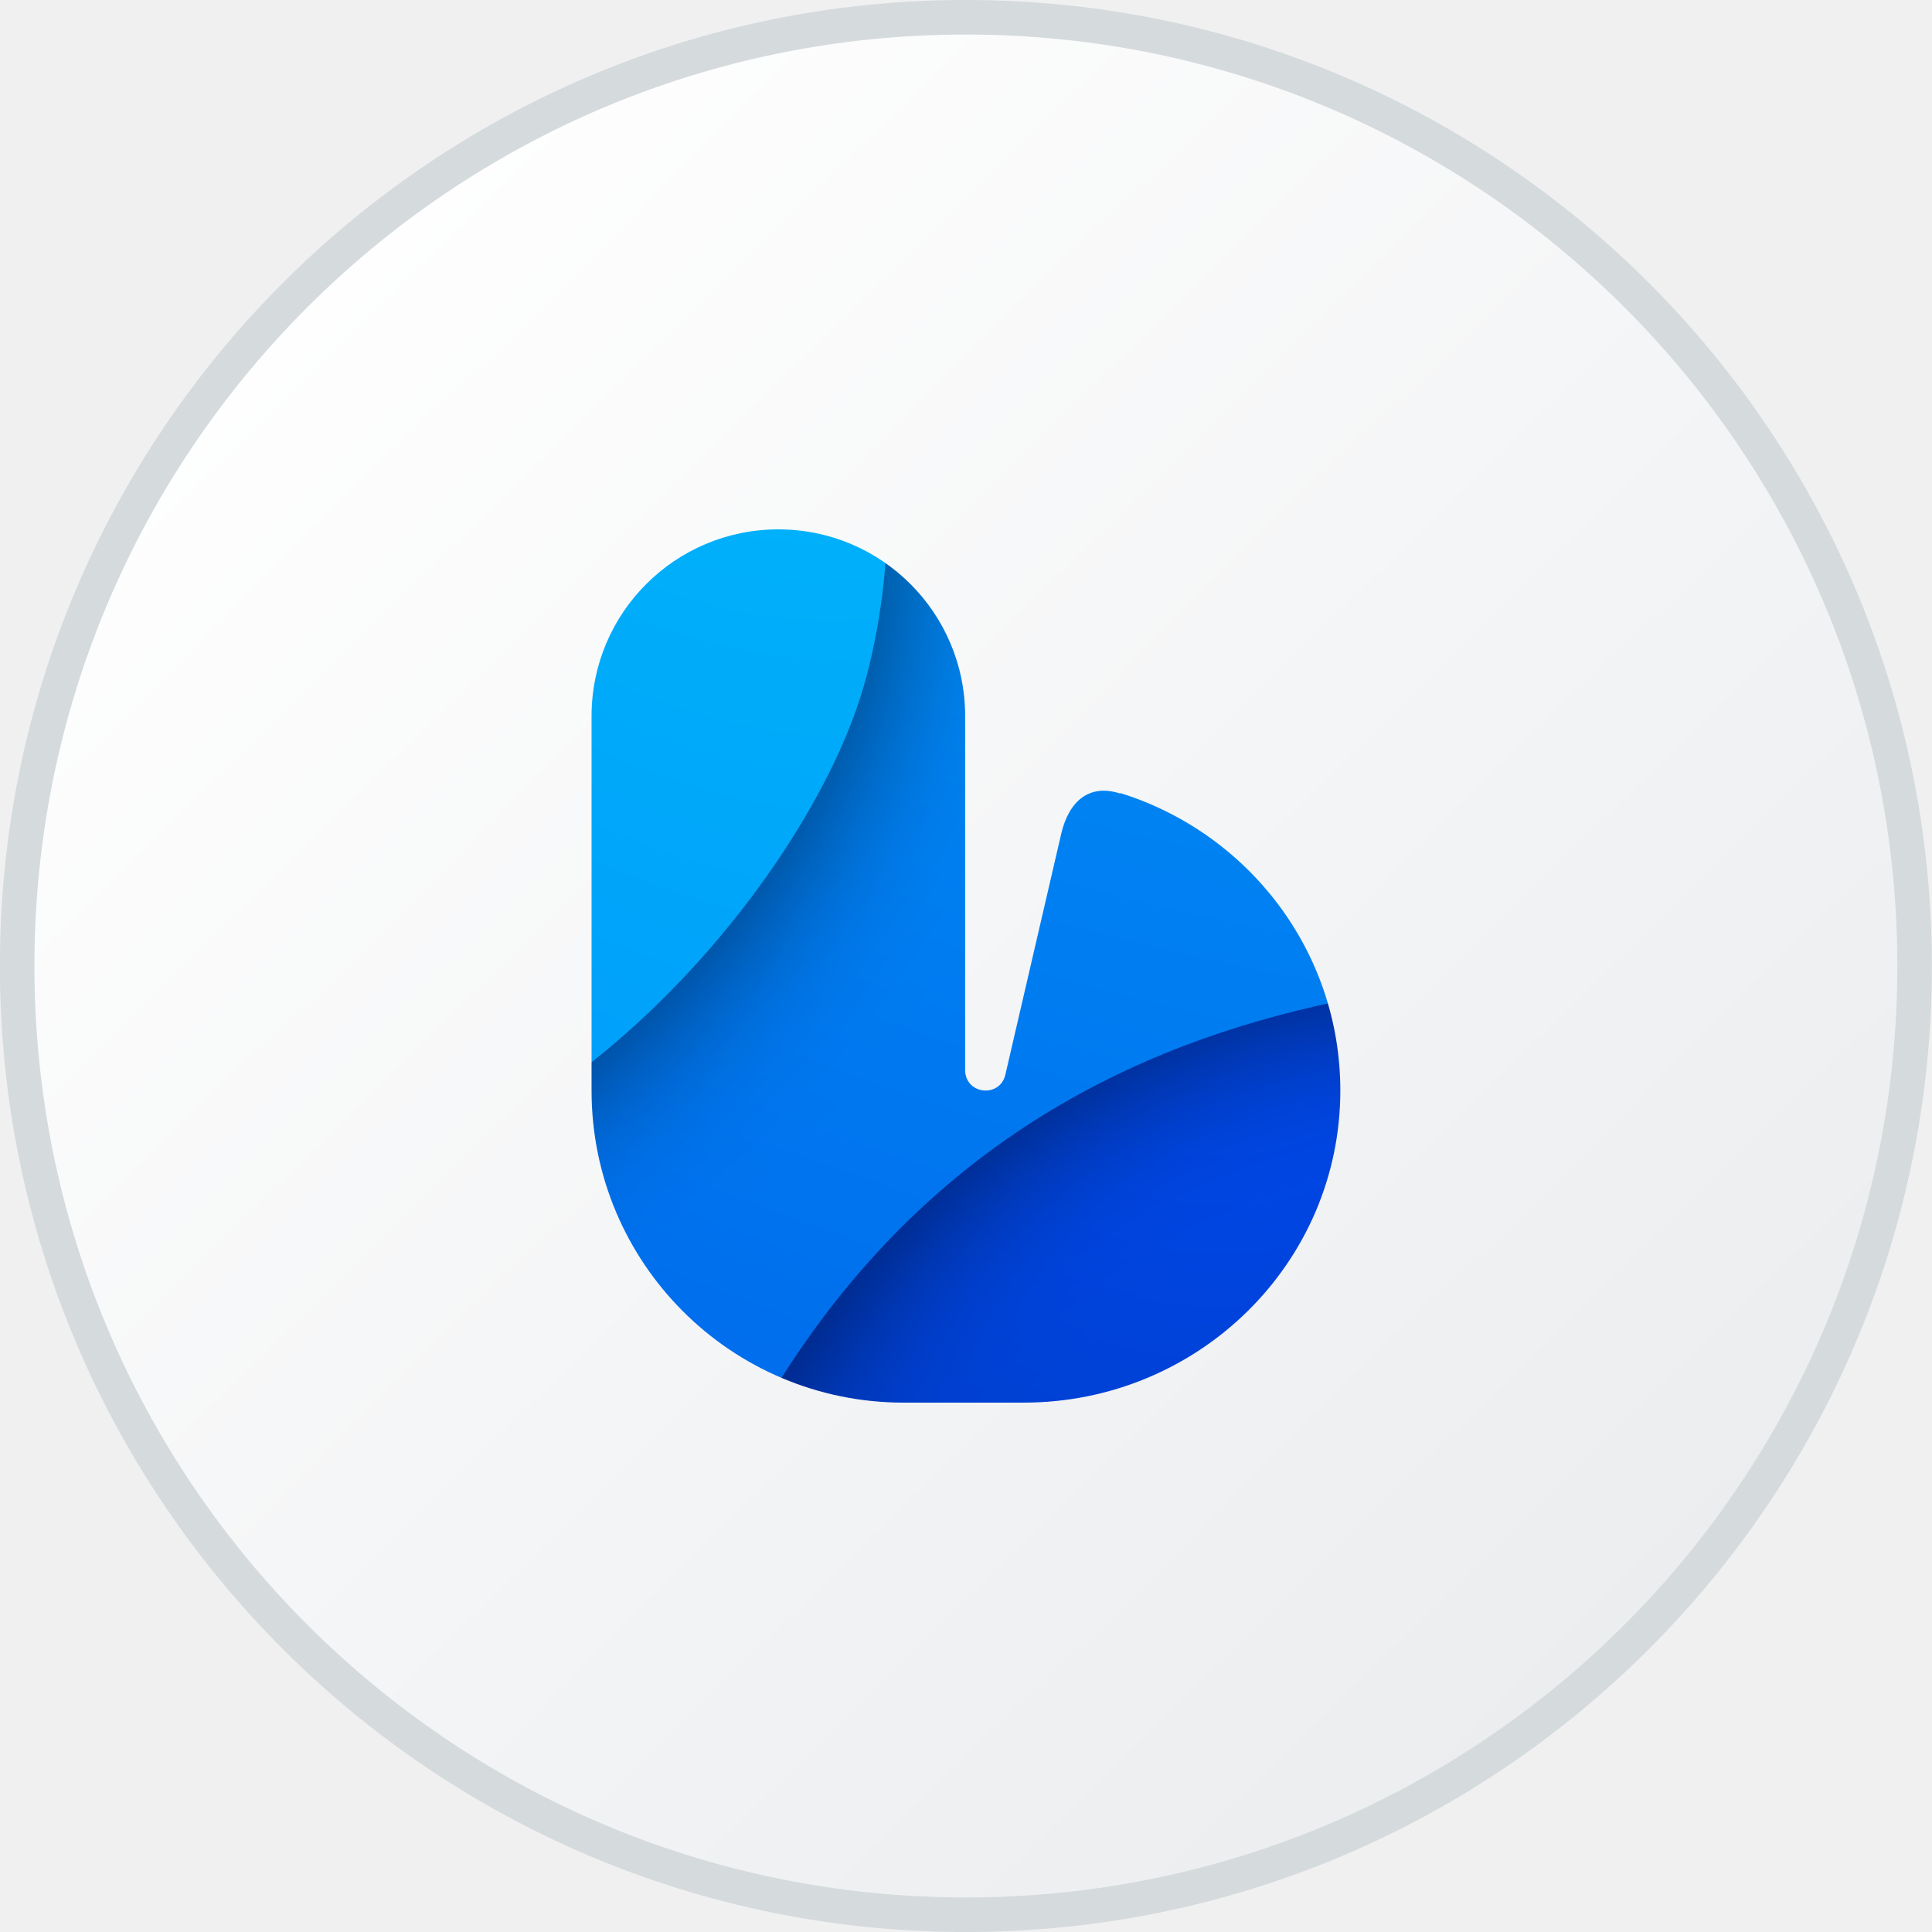
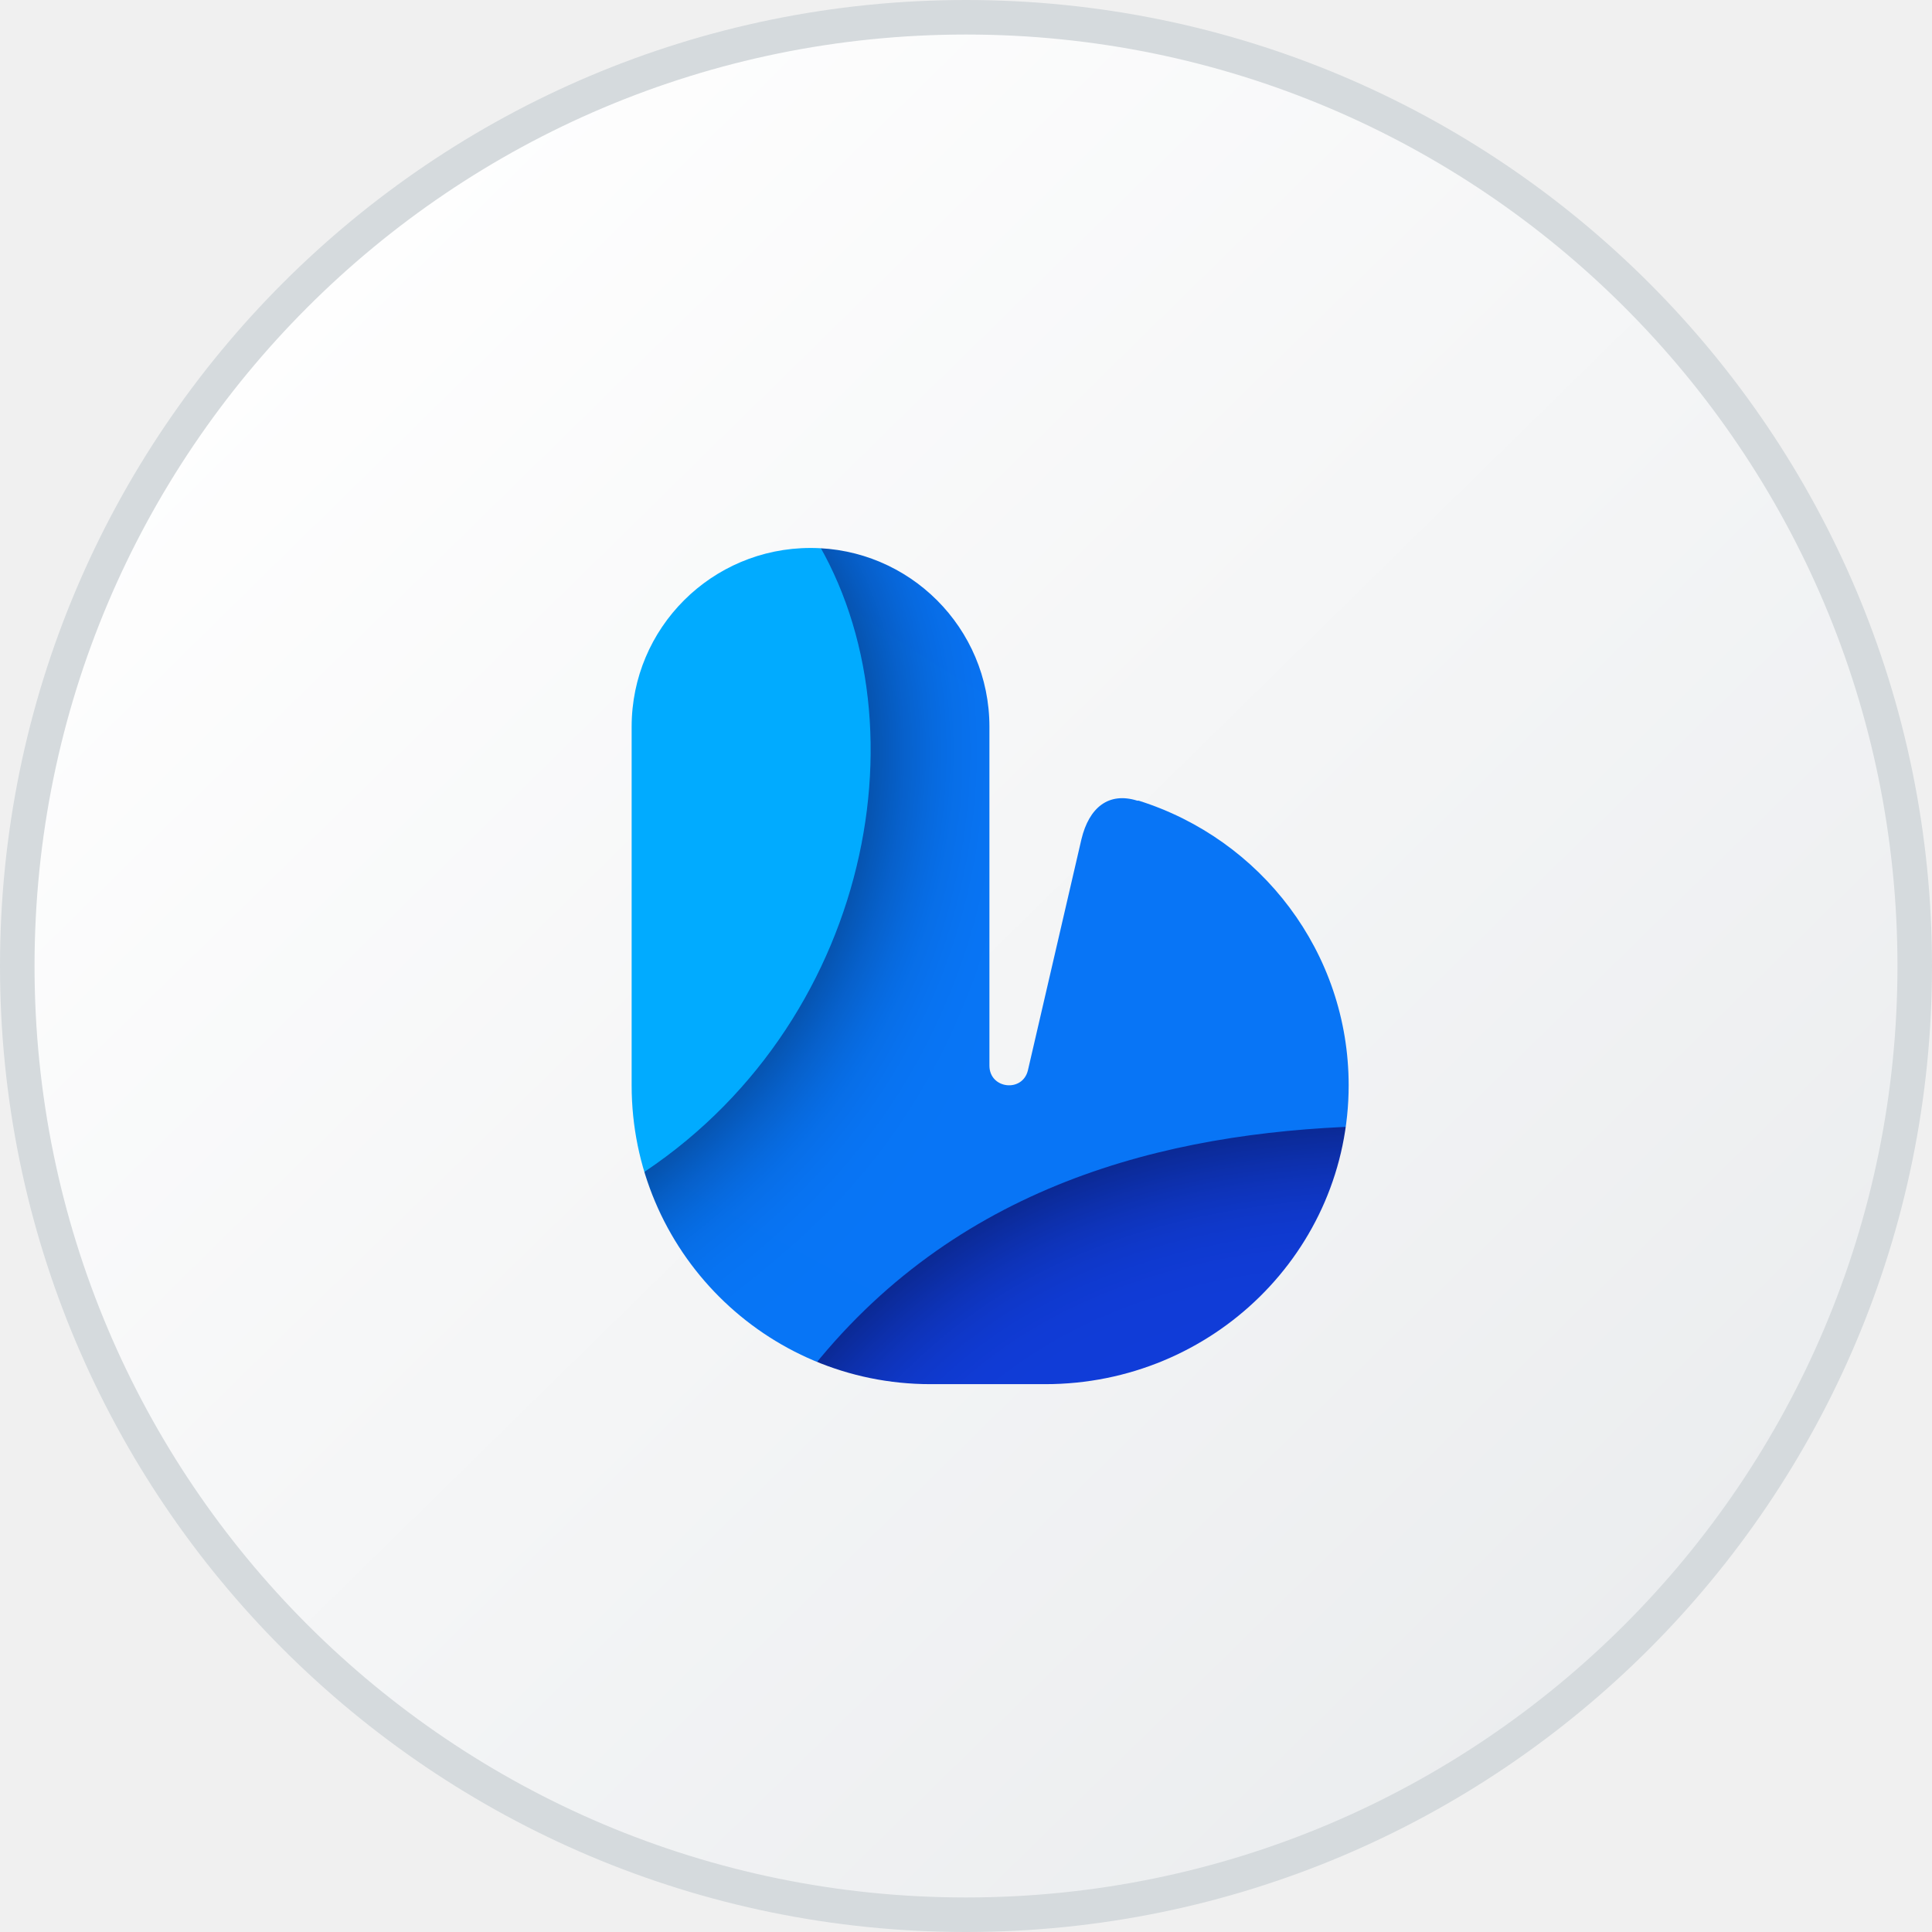
<svg xmlns="http://www.w3.org/2000/svg" width="16" height="16" viewBox="0 0 16 16" fill="none">
-   <circle cx="7.999" cy="8" r="7.857" fill="url(#paint0_linear_6961_26205)" stroke="#D5DADD" stroke-width="0.286" />
-   <mask id="mask0_6961_26205" style="mask-type:luminance" maskUnits="userSpaceOnUse" x="4" y="4" width="8" height="8">
-     <path d="M9.285 6.57C10.342 6.903 11.1 7.882 11.1 9.031C11.1 10.46 9.925 11.616 8.476 11.616H7.484C6.055 11.616 4.899 10.46 4.899 9.031V5.931C4.899 5.076 5.591 4.384 6.446 4.384C7.301 4.384 7.993 5.076 7.993 5.931V8.861C7.993 9.064 8.28 9.096 8.326 8.9L8.789 6.903C8.854 6.629 9.024 6.492 9.272 6.57H9.285Z" fill="white" />
+   <circle cx="8" cy="8" r="7.857" fill="url(#paint0_linear_7100_11378)" stroke="#D5DADD" stroke-width="0.286" />
+   <mask id="mask0_7100_11378" style="mask-type:luminance" maskUnits="userSpaceOnUse" x="5" y="4" width="7" height="8">
+     <path d="M9.431 6.631C10.444 6.95 11.169 7.888 11.169 8.988C11.169 10.356 10.044 11.463 8.656 11.463H7.706C6.338 11.463 5.231 10.356 5.231 8.988V6.019C5.231 5.2 5.894 4.538 6.713 4.538C7.531 4.538 8.194 5.2 8.194 6.019V8.825C8.194 9.019 8.469 9.05 8.513 8.863L8.956 6.95C9.019 6.688 9.181 6.556 9.419 6.631H9.431Z" fill="white" />
  </mask>
-   <g mask="url(#mask0_6961_26205)">
-     <g filter="url(#filter0_d_6961_26205)">
-       <path d="M16.589 4.469C15.29 5.683 13.371 6.146 13.136 11.655C12.908 17.157 6.27 15.453 4.867 14.833C2.38 13.73 -1.236 6.447 2.928 4.162C7.086 1.884 9.651 -0.015 12.144 1.088C14.631 2.191 17.894 3.255 16.595 4.475L16.589 4.469Z" fill="url(#paint1_radial_6961_26205)" />
+   <g mask="url(#mask0_7100_11378)">
+     <g filter="url(#filter0_d_7100_11378)">
+       <path d="M16.425 4.619C15.181 5.781 13.344 6.225 13.119 11.5C12.9 16.769 6.544 15.137 5.2 14.544C2.819 13.487 -0.644 6.512 3.344 4.325C7.325 2.144 9.781 0.325 12.169 1.381C14.55 2.437 17.675 3.456 16.431 4.625L16.425 4.619Z" fill="url(#paint1_radial_7100_11378)" />
    </g>
-     <g filter="url(#filter1_d_6961_26205)">
-       <path d="M15.133 7.915C13.619 8.261 9.057 7.347 6.479 11.4C3.894 15.453 0.742 11.629 -0.048 10.545C-1.451 8.62 2.935 0.958 7.073 1.056C11.211 1.154 11.654 3.288 13.051 5.213C14.448 7.138 16.641 7.563 15.127 7.909L15.133 7.915Z" fill="url(#paint2_radial_6961_26205)" />
+     <g filter="url(#filter1_d_7100_11378)">
+       <path d="M15 9.519C13.519 9.637 8.95 8.231 6.563 11.544C3.55 15.025 0.844 11.031 0.25 9.894C-0.806 7.875 4.413 1.225 8.319 1.9C12.225 2.569 12.35 4.656 13.406 6.675C14.463 8.694 16.481 9.4 15 9.519Z" fill="url(#paint2_radial_7100_11378)" />
    </g>
-     <g filter="url(#filter2_d_6961_26205)">
-       <path d="M1.636 9.723C-0.198 9.201 -1.268 7.289 -0.746 5.455C-0.224 3.614 3.516 -0.06 5.35 0.462C7.184 0.984 7.68 3.83 7.157 5.67C6.635 7.504 4.012 10.402 1.636 9.723Z" fill="url(#paint3_radial_6961_26205)" />
+     <g filter="url(#filter2_d_7100_11378)">
+       <path d="M-0.912 10.162C-2.181 8.862 -2.162 6.8 -0.869 5.562C0.425 4.325 5.375 2.994 6.644 4.294C7.713 5.819 7.263 8.412 5.344 9.7C4.05 10.937 0.731 11.844 -0.912 10.162Z" fill="#01ABFF" />
    </g>
  </g>
  <defs>
-     <filter id="filter0_d_6961_26205" x="-0.278" y="-0.54" width="18.473" height="17.42" filterUnits="userSpaceOnUse" color-interpolation-filters="sRGB">
+     <filter id="filter0_d_7100_11378" x="0.368" y="-0.083" width="17.501" height="16.492" filterUnits="userSpaceOnUse" color-interpolation-filters="sRGB">
      <feFlood flood-opacity="0" result="BackgroundImageFix" />
      <feColorMatrix in="SourceAlpha" type="matrix" values="0 0 0 0 0 0 0 0 0 0 0 0 0 0 0 0 0 0 127 0" result="hardAlpha" />
      <feOffset />
-       <feGaussianBlur stdDeviation="0.653" />
+       <feGaussianBlur stdDeviation="0.578" />
      <feColorMatrix type="matrix" values="0 0 0 0 0 0 0 0 0 0 0 0 0 0 0 0 0 0 0.6 0" />
-       <feBlend mode="normal" in2="BackgroundImageFix" result="effect1_dropShadow_6961_26205" />
-       <feBlend mode="normal" in="SourceGraphic" in2="effect1_dropShadow_6961_26205" result="shape" />
+       <feBlend mode="normal" in2="BackgroundImageFix" result="effect1_dropShadow_7100_11378" />
+       <feBlend mode="normal" in="SourceGraphic" in2="effect1_dropShadow_7100_11378" result="shape" />
    </filter>
-     <filter id="filter1_d_6961_26205" x="-1.62" y="-0.251" width="18.564" height="14.777" filterUnits="userSpaceOnUse" color-interpolation-filters="sRGB">
+     <filter id="filter1_d_7100_11378" x="-1.043" y="0.697" width="17.723" height="13.397" filterUnits="userSpaceOnUse" color-interpolation-filters="sRGB">
      <feFlood flood-opacity="0" result="BackgroundImageFix" />
      <feColorMatrix in="SourceAlpha" type="matrix" values="0 0 0 0 0 0 0 0 0 0 0 0 0 0 0 0 0 0 127 0" result="hardAlpha" />
      <feOffset />
-       <feGaussianBlur stdDeviation="0.653" />
+       <feGaussianBlur stdDeviation="0.578" />
      <feColorMatrix type="matrix" values="0 0 0 0 0 0 0 0 0 0 0 0 0 0 0 0 0 0 0.6 0" />
-       <feBlend mode="normal" in2="BackgroundImageFix" result="effect1_dropShadow_6961_26205" />
-       <feBlend mode="normal" in="SourceGraphic" in2="effect1_dropShadow_6961_26205" result="shape" />
+       <feBlend mode="normal" in2="BackgroundImageFix" result="effect1_dropShadow_7100_11378" />
+       <feBlend mode="normal" in="SourceGraphic" in2="effect1_dropShadow_7100_11378" result="shape" />
    </filter>
-     <filter id="filter2_d_6961_26205" x="-2.184" y="-0.894" width="10.842" height="12.023" filterUnits="userSpaceOnUse" color-interpolation-filters="sRGB">
+     <filter id="filter2_d_7100_11378" x="-3.007" y="2.605" width="11.372" height="9.633" filterUnits="userSpaceOnUse" color-interpolation-filters="sRGB">
      <feFlood flood-opacity="0" result="BackgroundImageFix" />
      <feColorMatrix in="SourceAlpha" type="matrix" values="0 0 0 0 0 0 0 0 0 0 0 0 0 0 0 0 0 0 127 0" result="hardAlpha" />
      <feOffset />
-       <feGaussianBlur stdDeviation="0.653" />
+       <feGaussianBlur stdDeviation="0.578" />
      <feColorMatrix type="matrix" values="0 0 0 0 0 0 0 0 0 0 0 0 0 0 0 0 0 0 0.6 0" />
-       <feBlend mode="normal" in2="BackgroundImageFix" result="effect1_dropShadow_6961_26205" />
-       <feBlend mode="normal" in="SourceGraphic" in2="effect1_dropShadow_6961_26205" result="shape" />
+       <feBlend mode="normal" in2="BackgroundImageFix" result="effect1_dropShadow_7100_11378" />
+       <feBlend mode="normal" in="SourceGraphic" in2="effect1_dropShadow_7100_11378" result="shape" />
    </filter>
-     <linearGradient id="paint0_linear_6961_26205" x1="1.451" y1="2.271" x2="13.688" y2="14.748" gradientUnits="userSpaceOnUse">
+     <linearGradient id="paint0_linear_7100_11378" x1="1.451" y1="2.271" x2="13.688" y2="14.748" gradientUnits="userSpaceOnUse">
      <stop stop-color="white" />
      <stop offset="1" stop-color="#EAECEE" />
    </linearGradient>
-     <radialGradient id="paint1_radial_6961_26205" cx="0" cy="0" r="1" gradientUnits="userSpaceOnUse" gradientTransform="translate(10.0556 6.94658) rotate(79.1) scale(15.5987 14.45)">
-       <stop stop-color="#004DF8" />
-       <stop offset="1" stop-color="#002688" />
+     <radialGradient id="paint1_radial_7100_11378" cx="0" cy="0" r="1" gradientUnits="userSpaceOnUse" gradientTransform="translate(10.169 6.99123) rotate(79.1) scale(14.9375 13.8375)">
+       <stop stop-color="#103CD8" />
+       <stop offset="1" stop-color="#0F3CD8" />
    </radialGradient>
-     <radialGradient id="paint2_radial_6961_26205" cx="0" cy="0" r="1" gradientUnits="userSpaceOnUse" gradientTransform="translate(9.08913 0.894731) rotate(110.98) scale(19.952 34.2388)">
-       <stop stop-color="#0097F9" />
-       <stop offset="1" stop-color="#004BE2" />
-     </radialGradient>
-     <radialGradient id="paint3_radial_6961_26205" cx="0" cy="0" r="1" gradientUnits="userSpaceOnUse" gradientTransform="translate(5.65366 0.445022) rotate(143.34) scale(12.2114 16.4145)">
-       <stop stop-color="#00BCFB" />
-       <stop offset="1" stop-color="#008DF9" />
+     <radialGradient id="paint2_radial_7100_11378" cx="0" cy="0" r="1" gradientUnits="userSpaceOnUse" gradientTransform="translate(10.5601 1.70299) rotate(119.36) scale(18.9152 32.4596)">
+       <stop stop-color="#0874F6" />
+       <stop offset="1" stop-color="#0776F6" />
    </radialGradient>
  </defs>
</svg>
